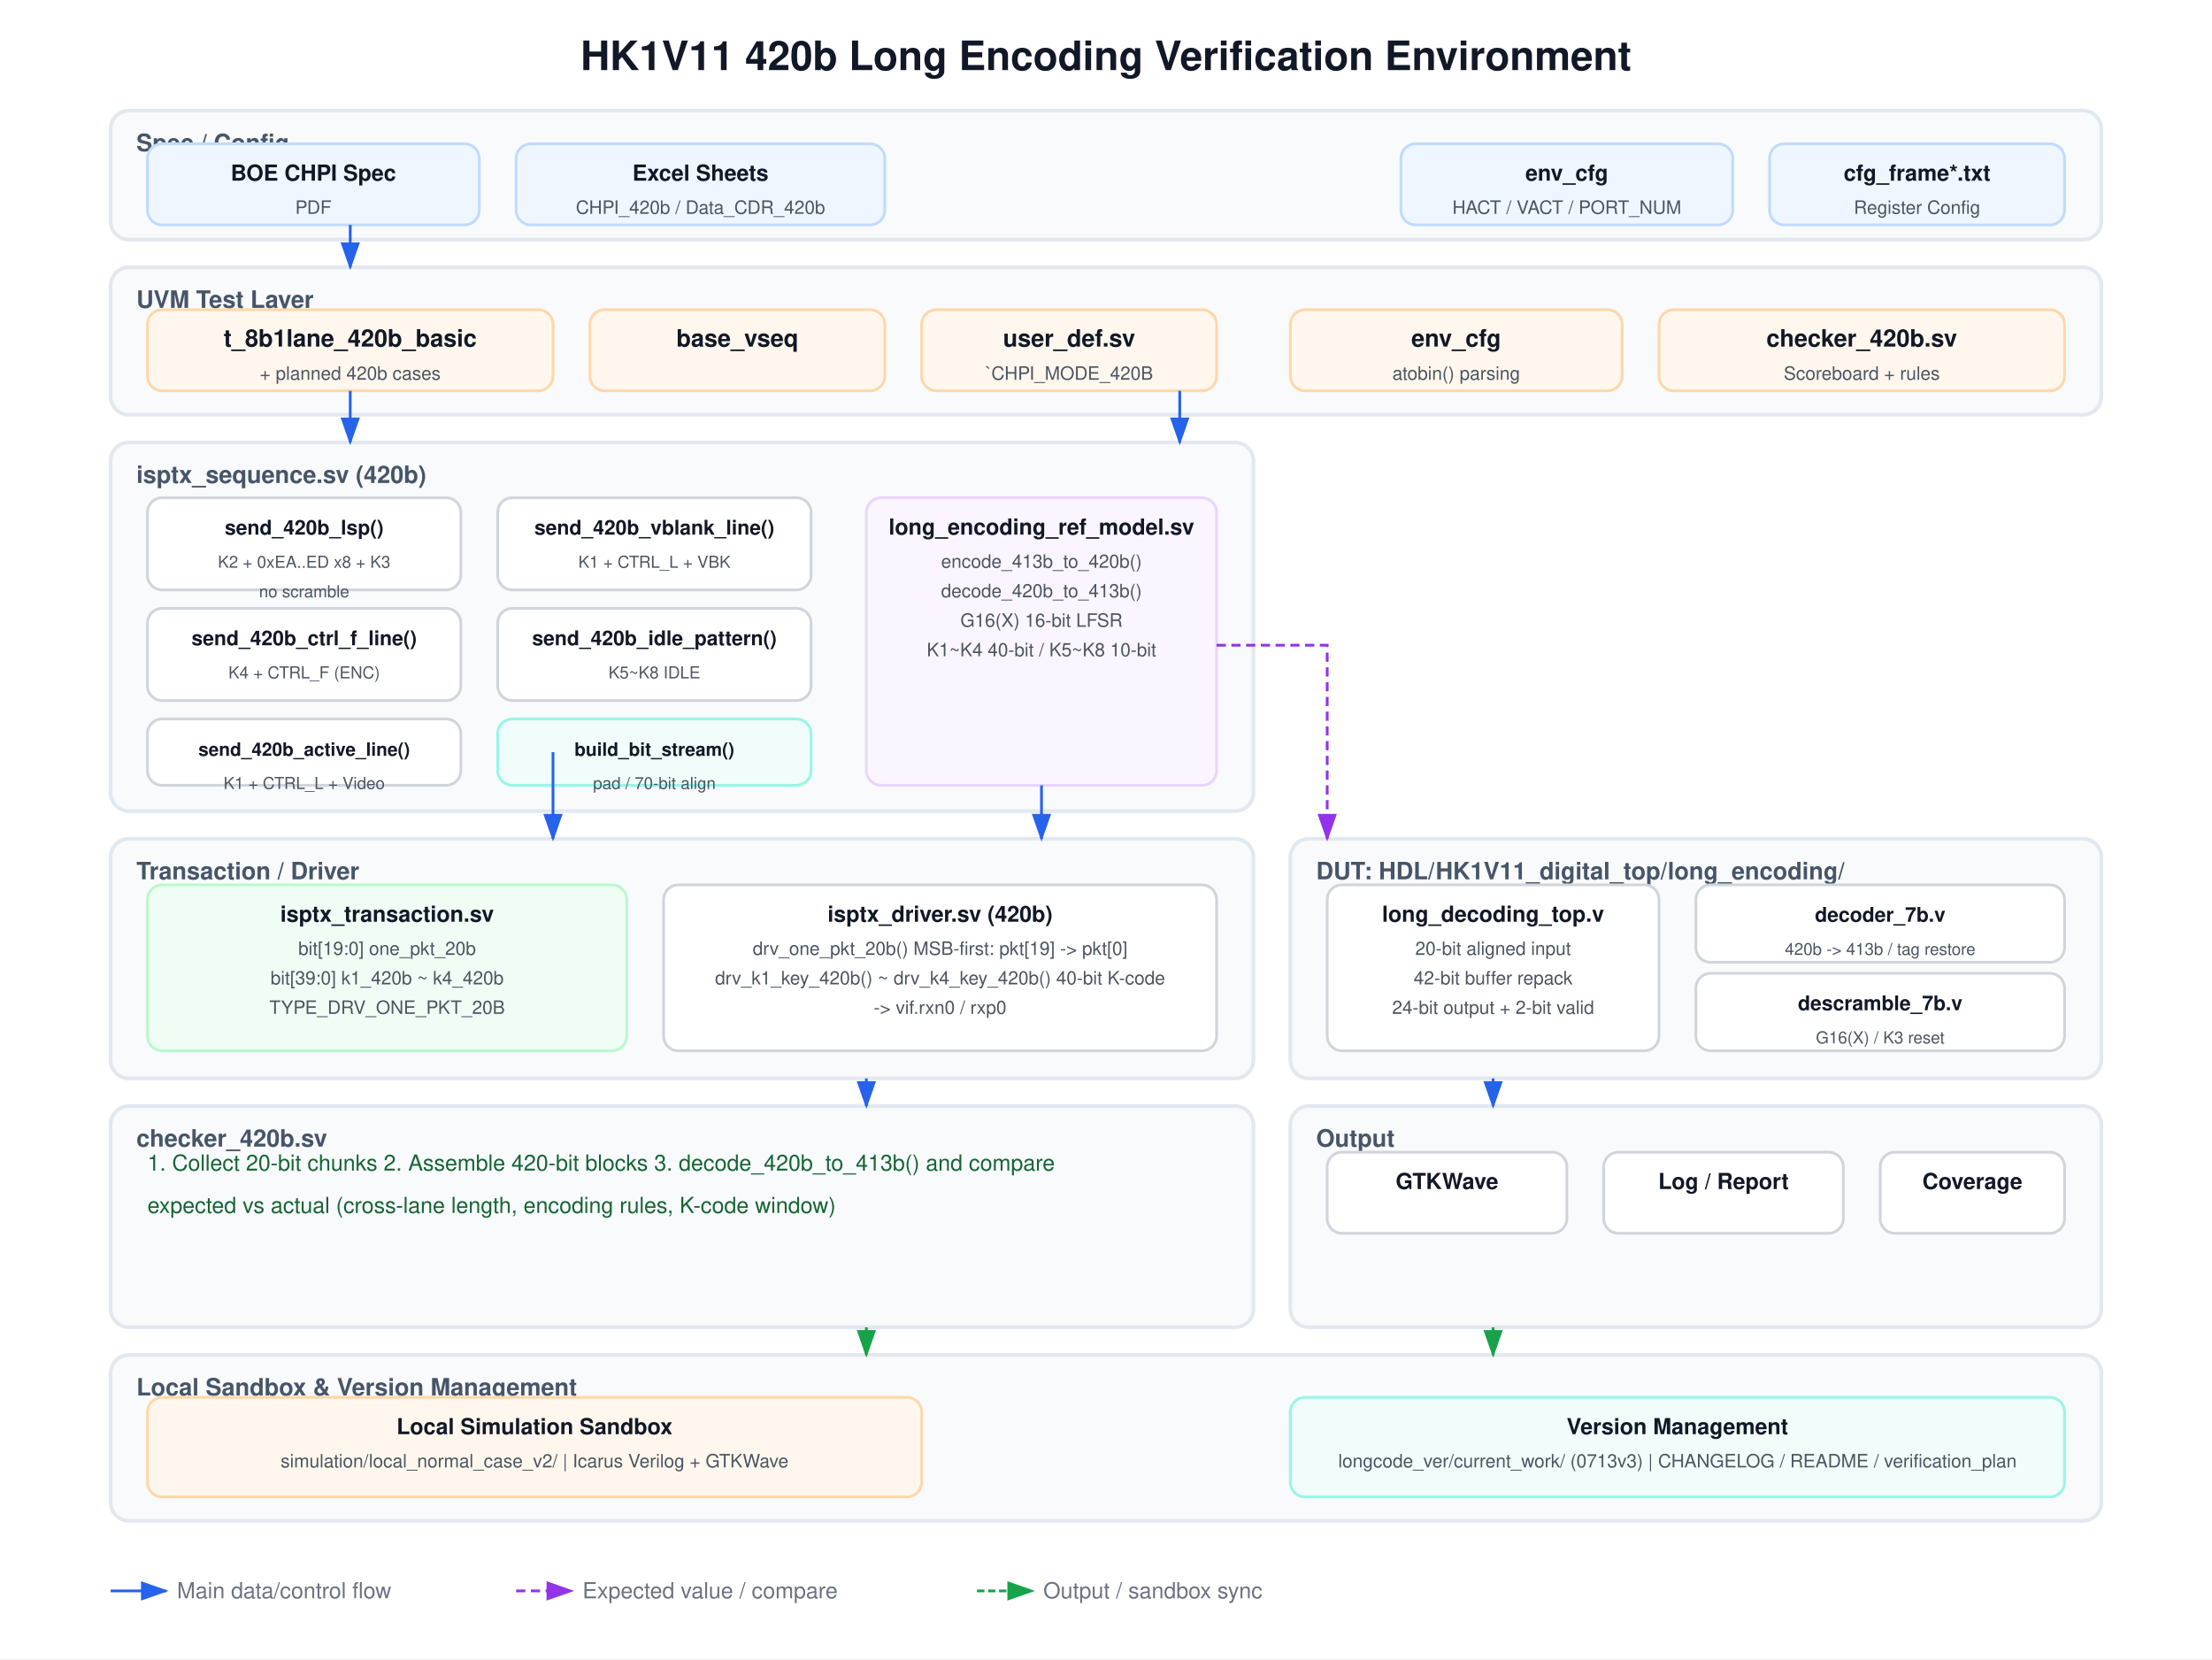
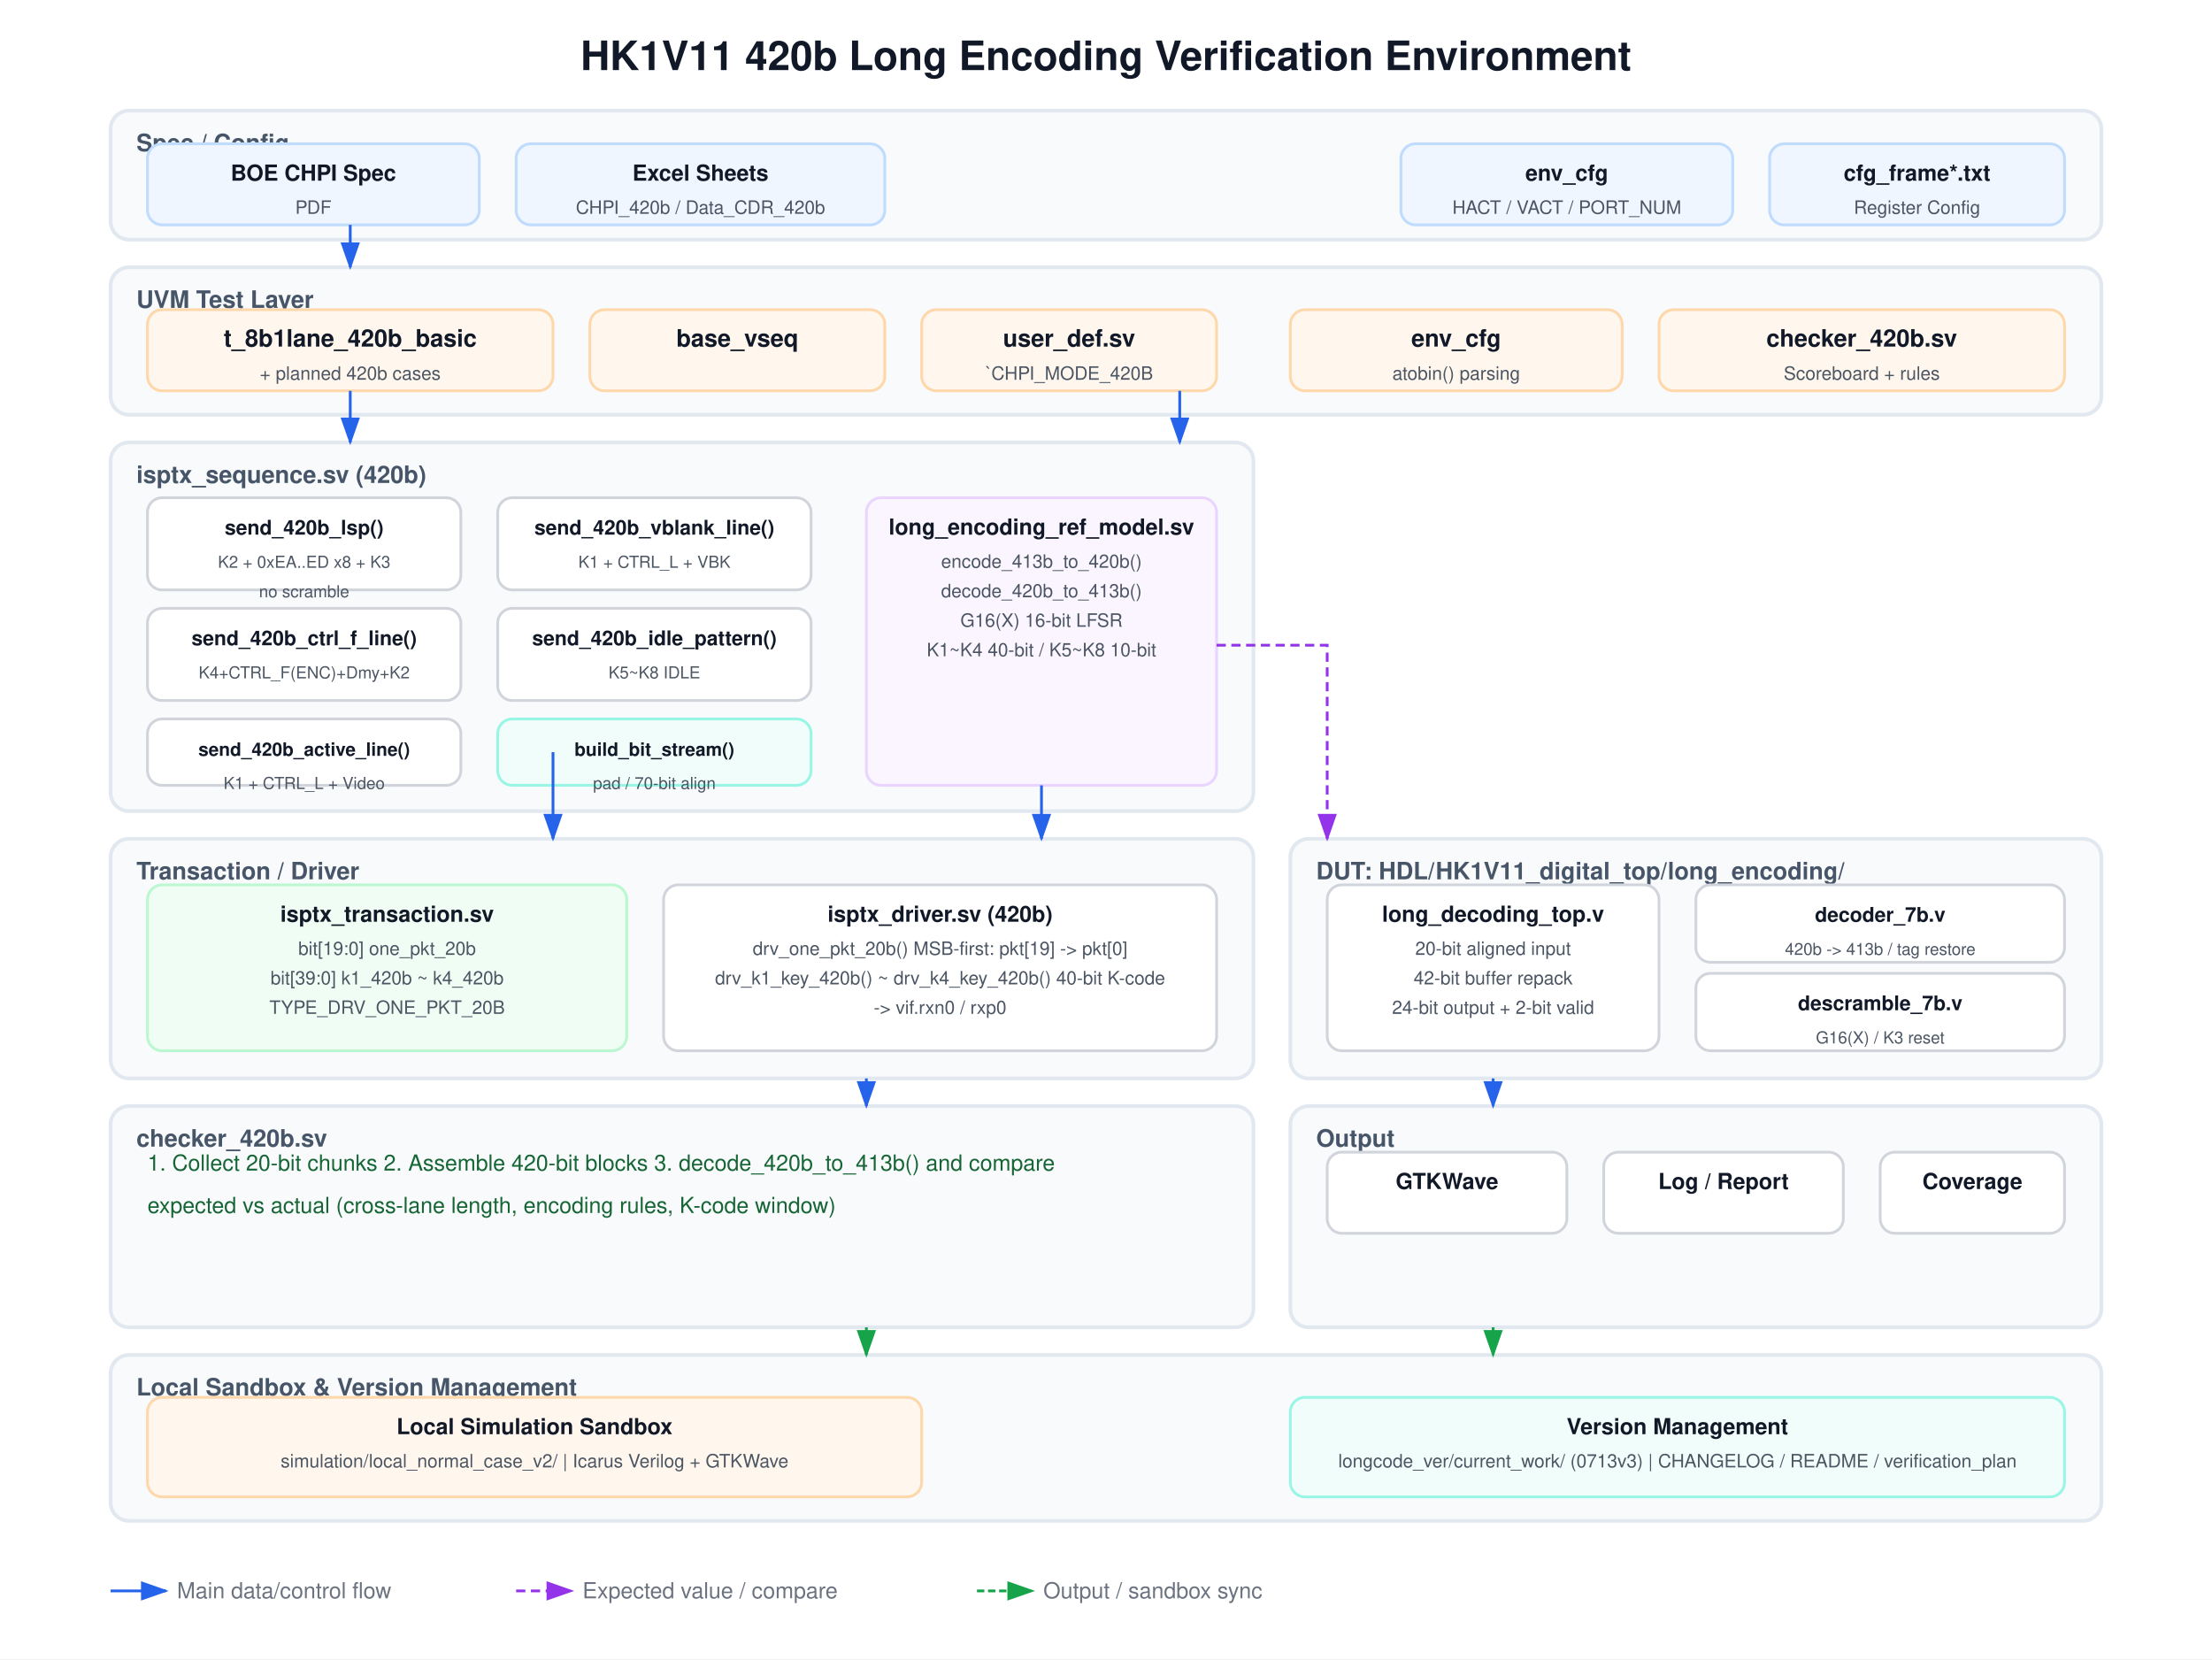
<svg xmlns="http://www.w3.org/2000/svg" viewBox="0 0 1200 900" width="1200" height="900">
  <style>
    text { font-family: 'Helvetica Neue', Helvetica, Arial, 'PingFang SC', 'Microsoft YaHei', 'Microsoft JhengHei', 'SimHei', sans-serif; }
  </style>
  <defs>
    <marker id="arrow-blue" markerWidth="10" markerHeight="7" refX="9" refY="3.5" orient="auto">
      <polygon points="0 0, 10 3.5, 0 7" fill="#2563eb" />
    </marker>
    <marker id="arrow-green" markerWidth="10" markerHeight="7" refX="9" refY="3.5" orient="auto">
      <polygon points="0 0, 10 3.5, 0 7" fill="#16a34a" />
    </marker>
    <marker id="arrow-purple" markerWidth="10" markerHeight="7" refX="9" refY="3.5" orient="auto">
      <polygon points="0 0, 10 3.5, 0 7" fill="#9333ea" />
    </marker>
  </defs>
  <rect width="1200" height="900" fill="#ffffff" />
  <text x="600" y="38" font-size="22" font-weight="600" fill="#111827" text-anchor="middle">HK1V11 420b Long Encoding Verification Environment</text>
  <rect x="60" y="60" width="1080" height="70" rx="10" fill="#f8fafc" stroke="#e2e8f0" stroke-width="2" />
  <text x="74" y="82" font-size="13" font-weight="600" fill="#475569">Spec / Config</text>
  <rect x="80" y="78" width="180" height="44" rx="8" fill="#eff6ff" stroke="#bfdbfe" stroke-width="1.5" />
  <text x="170" y="98" font-size="12" font-weight="600" fill="#111827" text-anchor="middle">BOE CHPI Spec</text>
  <text x="170" y="116" font-size="10" fill="#4b5563" text-anchor="middle">PDF</text>
  <rect x="280" y="78" width="200" height="44" rx="8" fill="#eff6ff" stroke="#bfdbfe" stroke-width="1.5" />
  <text x="380" y="98" font-size="12" font-weight="600" fill="#111827" text-anchor="middle">Excel Sheets</text>
  <text x="380" y="116" font-size="10" fill="#4b5563" text-anchor="middle">CHPI_420b / Data_CDR_420b</text>
  <rect x="760" y="78" width="180" height="44" rx="8" fill="#eff6ff" stroke="#bfdbfe" stroke-width="1.5" />
  <text x="850" y="98" font-size="12" font-weight="600" fill="#111827" text-anchor="middle">env_cfg</text>
  <text x="850" y="116" font-size="10" fill="#4b5563" text-anchor="middle">HACT / VACT / PORT_NUM</text>
  <rect x="960" y="78" width="160" height="44" rx="8" fill="#eff6ff" stroke="#bfdbfe" stroke-width="1.5" />
  <text x="1040" y="98" font-size="12" font-weight="600" fill="#111827" text-anchor="middle">cfg_frame*.txt</text>
  <text x="1040" y="116" font-size="10" fill="#4b5563" text-anchor="middle">Register Config</text>
  <rect x="60" y="145" width="1080" height="80" rx="10" fill="#f8fafc" stroke="#e2e8f0" stroke-width="2" />
  <text x="74" y="167" font-size="13" font-weight="600" fill="#475569">UVM Test Layer</text>
  <rect x="80" y="168" width="220" height="44" rx="8" fill="#fff7ed" stroke="#fed7aa" stroke-width="1.5" />
  <text x="190" y="188" font-size="13" font-weight="600" fill="#111827" text-anchor="middle">t_8b1lane_420b_basic</text>
  <text x="190" y="206" font-size="10" fill="#4b5563" text-anchor="middle">+ planned 420b cases</text>
  <rect x="320" y="168" width="160" height="44" rx="8" fill="#fff7ed" stroke="#fed7aa" stroke-width="1.5" />
  <text x="400" y="188" font-size="13" font-weight="600" fill="#111827" text-anchor="middle">base_vseq</text>
  <rect x="500" y="168" width="160" height="44" rx="8" fill="#fff7ed" stroke="#fed7aa" stroke-width="1.5" />
  <text x="580" y="188" font-size="13" font-weight="600" fill="#111827" text-anchor="middle">user_def.sv</text>
  <text x="580" y="206" font-size="10" fill="#4b5563" text-anchor="middle">`CHPI_MODE_420B</text>
  <rect x="700" y="168" width="180" height="44" rx="8" fill="#fff7ed" stroke="#fed7aa" stroke-width="1.5" />
  <text x="790" y="188" font-size="13" font-weight="600" fill="#111827" text-anchor="middle">env_cfg</text>
  <text x="790" y="206" font-size="10" fill="#4b5563" text-anchor="middle">atobin() parsing</text>
  <rect x="900" y="168" width="220" height="44" rx="8" fill="#fff7ed" stroke="#fed7aa" stroke-width="1.5" />
  <text x="1010" y="188" font-size="13" font-weight="600" fill="#111827" text-anchor="middle">checker_420b.sv</text>
  <text x="1010" y="206" font-size="10" fill="#4b5563" text-anchor="middle">Scoreboard + rules</text>
  <rect x="60" y="240" width="620" height="200" rx="10" fill="#f8fafc" stroke="#e2e8f0" stroke-width="2" />
  <text x="74" y="262" font-size="13" font-weight="600" fill="#475569">isptx_sequence.sv (420b)</text>
  <rect x="80" y="270" width="170" height="50" rx="8" fill="#ffffff" stroke="#d1d5db" stroke-width="1.5" />
  <text x="165" y="290" font-size="11" font-weight="600" fill="#111827" text-anchor="middle">send_420b_lsp()</text>
  <text x="165" y="308" font-size="9" fill="#4b5563" text-anchor="middle">K2 + 0xEA..ED x8 + K3</text>
  <text x="165" y="324" font-size="9" fill="#4b5563" text-anchor="middle">no scramble</text>
  <rect x="80" y="330" width="170" height="50" rx="8" fill="#ffffff" stroke="#d1d5db" stroke-width="1.5" />
  <text x="165" y="350" font-size="11" font-weight="600" fill="#111827" text-anchor="middle">send_420b_ctrl_f_line()</text>
-   <text x="165" y="368" font-size="9" fill="#4b5563" text-anchor="middle">K4 + CTRL_F (ENC)</text>
+   <text x="165" y="368" font-size="9" fill="#4b5563" text-anchor="middle">K4+CTRL_F(ENC)+Dmy+K2</text>
  <rect x="80" y="390" width="170" height="36" rx="8" fill="#ffffff" stroke="#d1d5db" stroke-width="1.5" />
  <text x="165" y="410" font-size="10" font-weight="600" fill="#111827" text-anchor="middle">send_420b_active_line()</text>
  <text x="165" y="428" font-size="9" fill="#4b5563" text-anchor="middle">K1 + CTRL_L + Video</text>
  <rect x="270" y="270" width="170" height="50" rx="8" fill="#ffffff" stroke="#d1d5db" stroke-width="1.5" />
  <text x="355" y="290" font-size="11" font-weight="600" fill="#111827" text-anchor="middle">send_420b_vblank_line()</text>
  <text x="355" y="308" font-size="9" fill="#4b5563" text-anchor="middle">K1 + CTRL_L + VBK</text>
  <rect x="270" y="330" width="170" height="50" rx="8" fill="#ffffff" stroke="#d1d5db" stroke-width="1.5" />
  <text x="355" y="350" font-size="11" font-weight="600" fill="#111827" text-anchor="middle">send_420b_idle_pattern()</text>
  <text x="355" y="368" font-size="9" fill="#4b5563" text-anchor="middle">K5~K8 IDLE</text>
  <rect x="270" y="390" width="170" height="36" rx="8" fill="#f0fdfa" stroke="#99f6e4" stroke-width="1.5" />
  <text x="355" y="410" font-size="10" font-weight="600" fill="#111827" text-anchor="middle">build_bit_stream()</text>
  <text x="355" y="428" font-size="9" fill="#4b5563" text-anchor="middle">pad / 70-bit align</text>
  <rect x="470" y="270" width="190" height="156" rx="8" fill="#faf5ff" stroke="#e9d5ff" stroke-width="1.5" />
  <text x="565" y="290" font-size="12" font-weight="600" fill="#111827" text-anchor="middle">long_encoding_ref_model.sv</text>
  <text x="565" y="308" font-size="10" fill="#4b5563" text-anchor="middle">encode_413b_to_420b()</text>
  <text x="565" y="324" font-size="10" fill="#4b5563" text-anchor="middle">decode_420b_to_413b()</text>
  <text x="565" y="340" font-size="10" fill="#4b5563" text-anchor="middle">G16(X) 16-bit LFSR</text>
  <text x="565" y="356" font-size="10" fill="#4b5563" text-anchor="middle">K1~K4 40-bit / K5~K8 10-bit</text>
  <rect x="60" y="455" width="620" height="130" rx="10" fill="#f8fafc" stroke="#e2e8f0" stroke-width="2" />
  <text x="74" y="477" font-size="13" font-weight="600" fill="#475569">Transaction / Driver</text>
  <rect x="80" y="480" width="260" height="90" rx="8" fill="#f0fdf4" stroke="#bbf7d0" stroke-width="1.5" />
  <text x="210" y="500" font-size="12" font-weight="600" fill="#111827" text-anchor="middle">isptx_transaction.sv</text>
  <text x="210" y="518" font-size="10" fill="#4b5563" text-anchor="middle">bit[19:0] one_pkt_20b</text>
  <text x="210" y="534" font-size="10" fill="#4b5563" text-anchor="middle">bit[39:0] k1_420b ~ k4_420b</text>
  <text x="210" y="550" font-size="10" fill="#4b5563" text-anchor="middle">TYPE_DRV_ONE_PKT_20B</text>
  <rect x="360" y="480" width="300" height="90" rx="8" fill="#ffffff" stroke="#d1d5db" stroke-width="1.5" />
  <text x="510" y="500" font-size="12" font-weight="600" fill="#111827" text-anchor="middle">isptx_driver.sv (420b)</text>
  <text x="510" y="518" font-size="10" fill="#4b5563" text-anchor="middle">drv_one_pkt_20b()  MSB-first: pkt[19] -&gt; pkt[0]</text>
  <text x="510" y="534" font-size="10" fill="#4b5563" text-anchor="middle">drv_k1_key_420b() ~ drv_k4_key_420b()  40-bit K-code</text>
  <text x="510" y="550" font-size="10" fill="#4b5563" text-anchor="middle">-&gt; vif.rxn0 / rxp0</text>
  <rect x="700" y="455" width="440" height="130" rx="10" fill="#f8fafc" stroke="#e2e8f0" stroke-width="2" />
  <text x="714" y="477" font-size="13" font-weight="600" fill="#475569">DUT: HDL/HK1V11_digital_top/long_encoding/</text>
  <rect x="720" y="480" width="180" height="90" rx="8" fill="#ffffff" stroke="#d1d5db" stroke-width="1.5" />
  <text x="810" y="500" font-size="12" font-weight="600" fill="#111827" text-anchor="middle">long_decoding_top.v</text>
  <text x="810" y="518" font-size="10" fill="#4b5563" text-anchor="middle">20-bit aligned input</text>
  <text x="810" y="534" font-size="10" fill="#4b5563" text-anchor="middle">42-bit buffer repack</text>
  <text x="810" y="550" font-size="10" fill="#4b5563" text-anchor="middle">24-bit output + 2-bit valid</text>
  <rect x="920" y="480" width="200" height="42" rx="8" fill="#ffffff" stroke="#d1d5db" stroke-width="1.5" />
  <text x="1020" y="500" font-size="11" font-weight="600" fill="#111827" text-anchor="middle">decoder_7b.v</text>
  <text x="1020" y="518" font-size="9" fill="#4b5563" text-anchor="middle">420b -&gt; 413b / tag restore</text>
  <rect x="920" y="528" width="200" height="42" rx="8" fill="#ffffff" stroke="#d1d5db" stroke-width="1.5" />
  <text x="1020" y="548" font-size="11" font-weight="600" fill="#111827" text-anchor="middle">descramble_7b.v</text>
  <text x="1020" y="566" font-size="9" fill="#4b5563" text-anchor="middle">G16(X) / K3 reset</text>
  <rect x="60" y="600" width="620" height="120" rx="10" fill="#f8fafc" stroke="#e2e8f0" stroke-width="2" />
  <text x="74" y="622" font-size="13" font-weight="600" fill="#475569">checker_420b.sv</text>
  <text x="80" y="635" font-size="12" fill="#166534">1. Collect 20-bit chunks    2. Assemble 420-bit blocks    3. decode_420b_to_413b() and compare</text>
  <text x="80" y="658" font-size="12" fill="#166534">expected vs actual (cross-lane length, encoding rules, K-code window)</text>
  <rect x="700" y="600" width="440" height="120" rx="10" fill="#f8fafc" stroke="#e2e8f0" stroke-width="2" />
  <text x="714" y="622" font-size="13" font-weight="600" fill="#475569">Output</text>
  <rect x="720" y="625" width="130" height="44" rx="8" fill="#ffffff" stroke="#d1d5db" stroke-width="1.5" />
  <text x="785" y="645" font-size="12" font-weight="600" fill="#111827" text-anchor="middle">GTKWave</text>
  <rect x="870" y="625" width="130" height="44" rx="8" fill="#ffffff" stroke="#d1d5db" stroke-width="1.5" />
  <text x="935" y="645" font-size="12" font-weight="600" fill="#111827" text-anchor="middle">Log / Report</text>
  <rect x="1020" y="625" width="100" height="44" rx="8" fill="#ffffff" stroke="#d1d5db" stroke-width="1.5" />
  <text x="1070" y="645" font-size="12" font-weight="600" fill="#111827" text-anchor="middle">Coverage</text>
  <rect x="60" y="735" width="1080" height="90" rx="10" fill="#f8fafc" stroke="#e2e8f0" stroke-width="2" />
  <text x="74" y="757" font-size="13" font-weight="600" fill="#475569">Local Sandbox &amp; Version Management</text>
  <rect x="80" y="758" width="420" height="54" rx="8" fill="#fff7ed" stroke="#fed7aa" stroke-width="1.5" />
  <text x="290" y="778" font-size="12" font-weight="600" fill="#111827" text-anchor="middle">Local Simulation Sandbox</text>
  <text x="290" y="796" font-size="10" fill="#4b5563" text-anchor="middle">simulation/local_normal_case_v2/  |  Icarus Verilog + GTKWave</text>
  <rect x="700" y="758" width="420" height="54" rx="8" fill="#f0fdfa" stroke="#99f6e4" stroke-width="1.5" />
  <text x="910" y="778" font-size="12" font-weight="600" fill="#111827" text-anchor="middle">Version Management</text>
  <text x="910" y="796" font-size="10" fill="#4b5563" text-anchor="middle">longcode_ver/current_work/ (0713v3)  |  CHANGELOG / README / verification_plan</text>
  <line x1="190" y1="122" x2="190" y2="145" stroke="#2563eb" stroke-width="1.5" marker-end="url(#arrow-blue)" />
  <line x1="190" y1="212" x2="190" y2="240" stroke="#2563eb" stroke-width="1.5" marker-end="url(#arrow-blue)" />
  <line x1="640" y1="212" x2="640" y2="240" stroke="#2563eb" stroke-width="1.5" marker-end="url(#arrow-blue)" />
  <line x1="565" y1="426" x2="565" y2="455" stroke="#2563eb" stroke-width="1.5" marker-end="url(#arrow-blue)" />
  <line x1="300" y1="408" x2="300" y2="455" stroke="#2563eb" stroke-width="1.5" marker-end="url(#arrow-blue)" />
  <line x1="470" y1="585" x2="470" y2="600" stroke="#2563eb" stroke-width="1.5" marker-end="url(#arrow-blue)" />
  <line x1="810" y1="585" x2="810" y2="600" stroke="#2563eb" stroke-width="1.5" marker-end="url(#arrow-blue)" />
  <line x1="810" y1="720" x2="810" y2="735" stroke="#16a34a" stroke-width="1.5" stroke-dasharray="4,2" marker-end="url(#arrow-green)" />
  <line x1="470" y1="720" x2="470" y2="735" stroke="#16a34a" stroke-width="1.5" stroke-dasharray="4,2" marker-end="url(#arrow-green)" />
  <path d="M 660 350 L 720 350 L 720 455" stroke="#9333ea" stroke-width="1.5" stroke-dasharray="5,3" fill="none" marker-end="url(#arrow-purple)" />
  <g transform="translate(60, 855)">
    <line x1="0" y1="8" x2="30" y2="8" stroke="#2563eb" stroke-width="1.5" marker-end="url(#arrow-blue)" />
    <text x="36" y="12" fill="#6b7280" font-size="12">Main data/control flow</text>
    <line x1="220" y1="8" x2="250" y2="8" stroke="#9333ea" stroke-width="1.5" stroke-dasharray="5,3" marker-end="url(#arrow-purple)" />
    <text x="256" y="12" fill="#6b7280" font-size="12">Expected value / compare</text>
    <line x1="470" y1="8" x2="500" y2="8" stroke="#16a34a" stroke-width="1.5" stroke-dasharray="4,2" marker-end="url(#arrow-green)" />
    <text x="506" y="12" fill="#6b7280" font-size="12">Output / sandbox sync</text>
  </g>
</svg>
